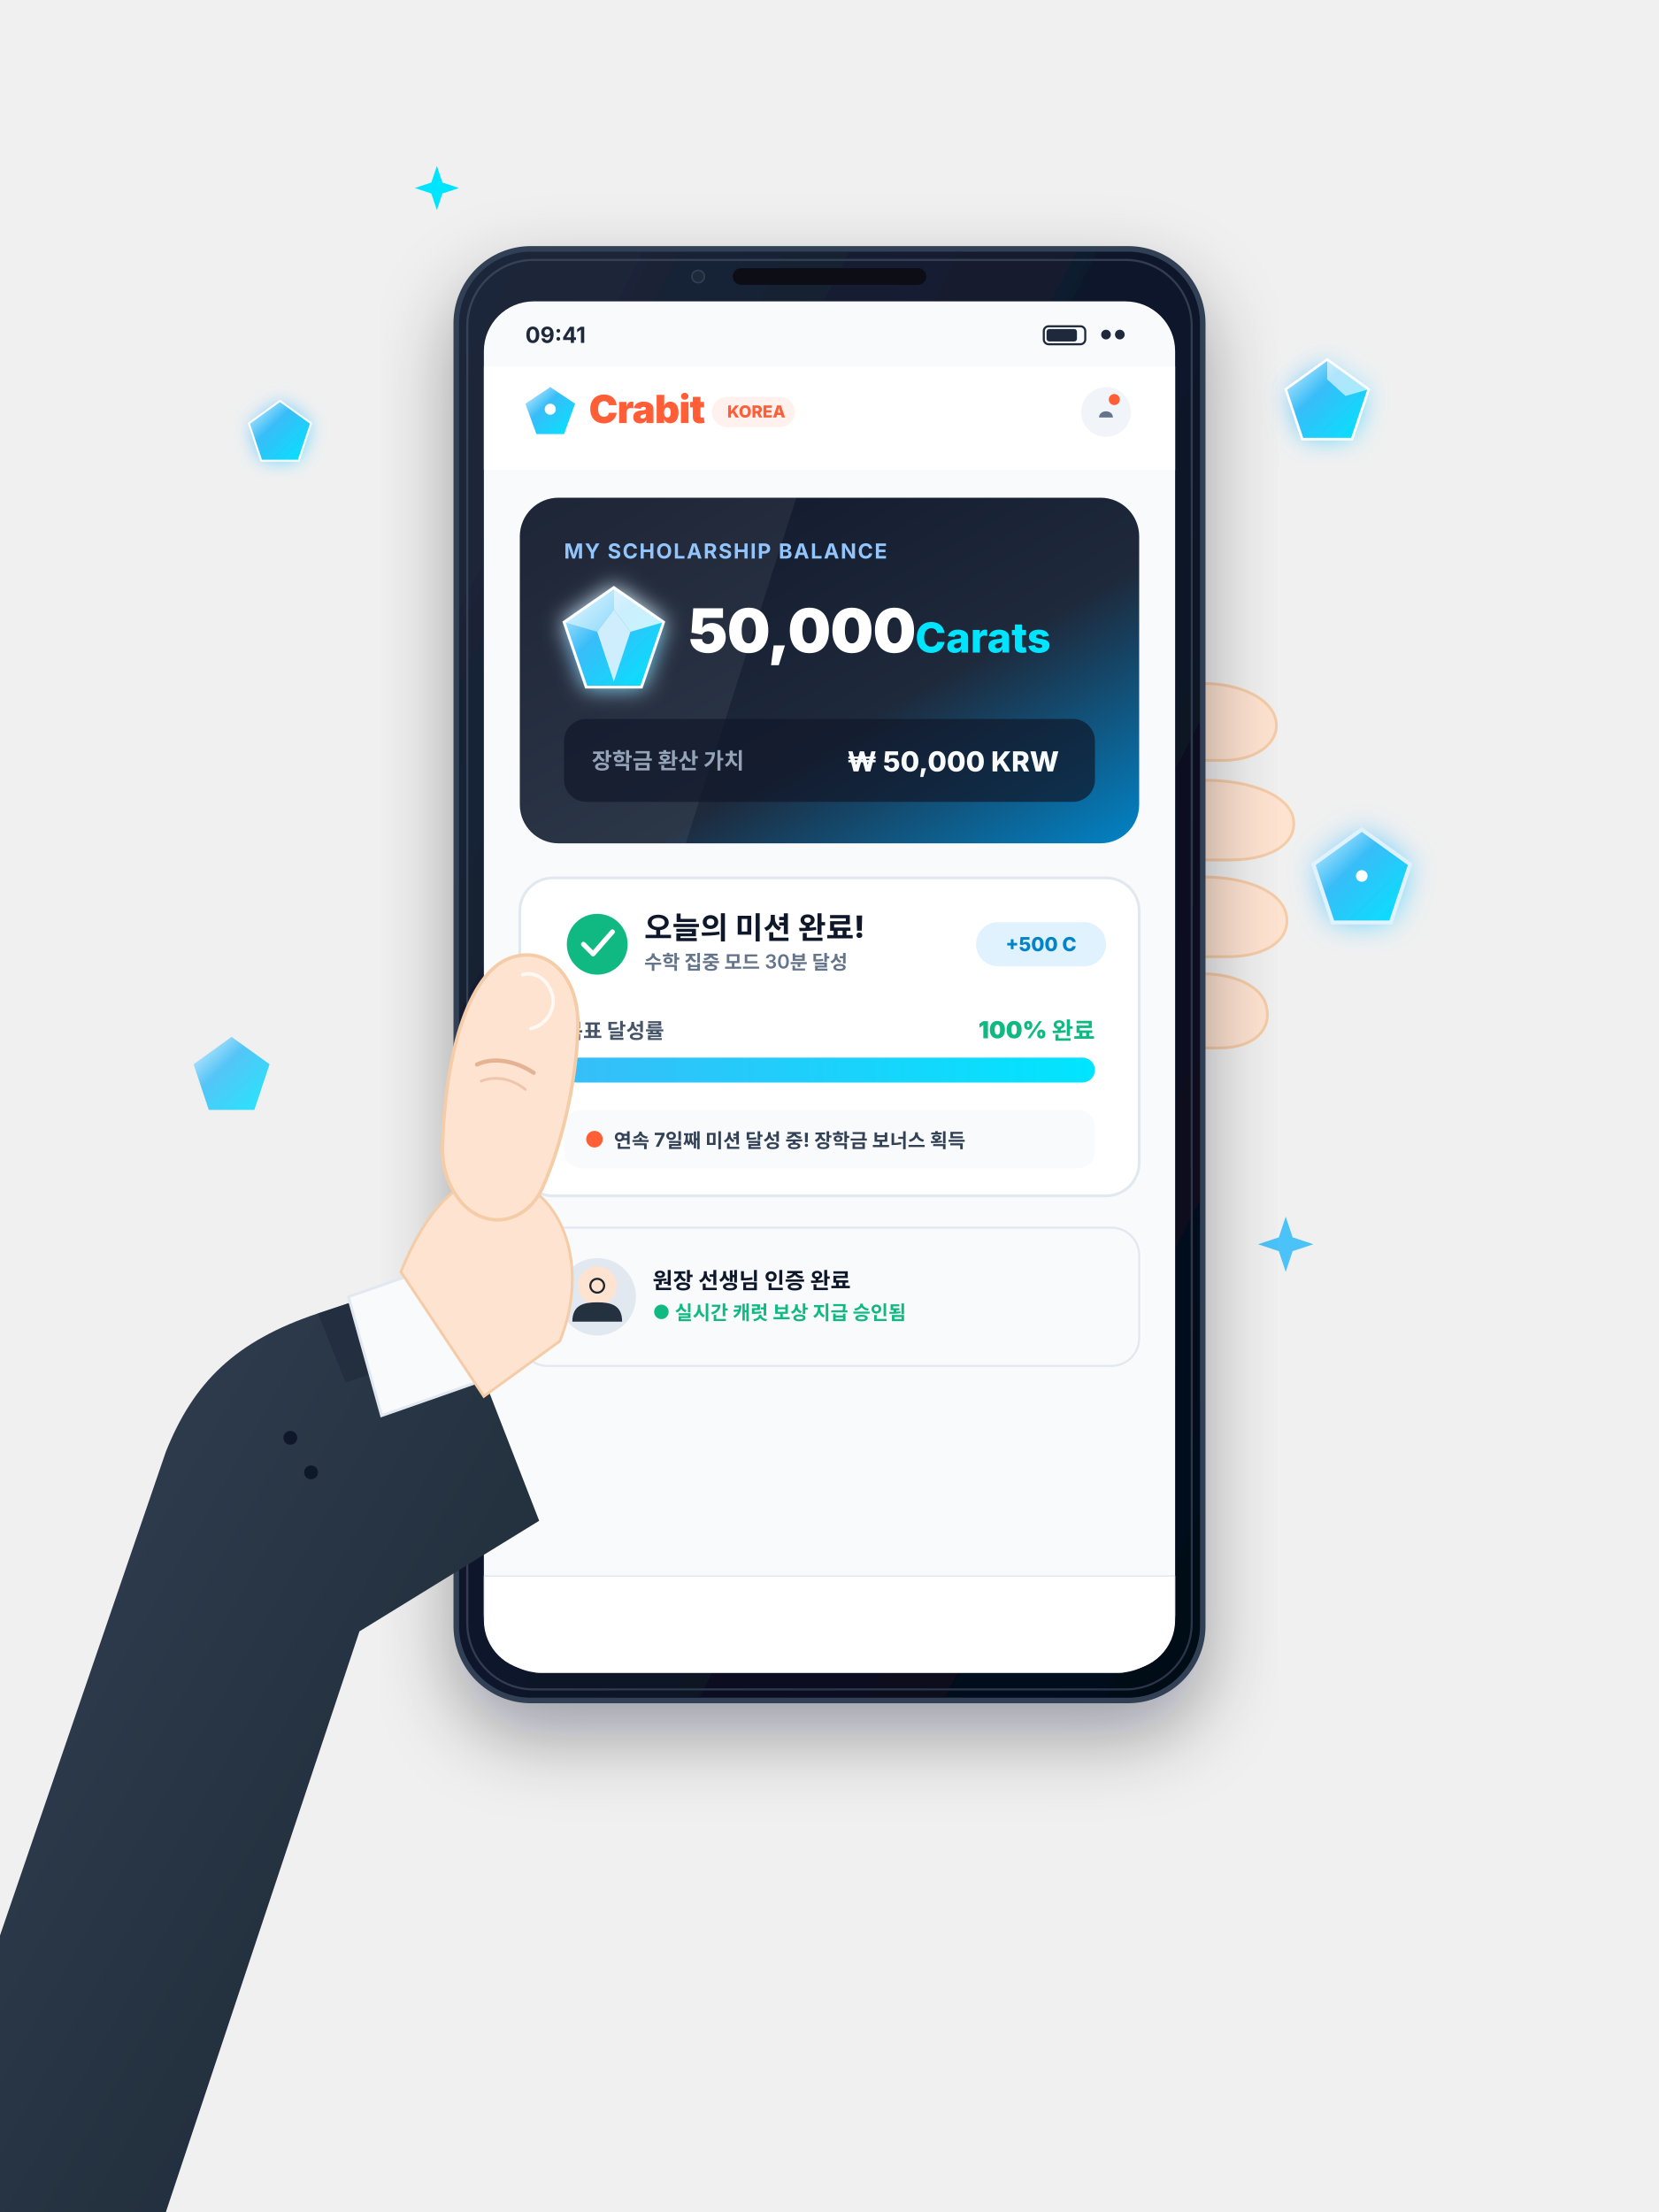
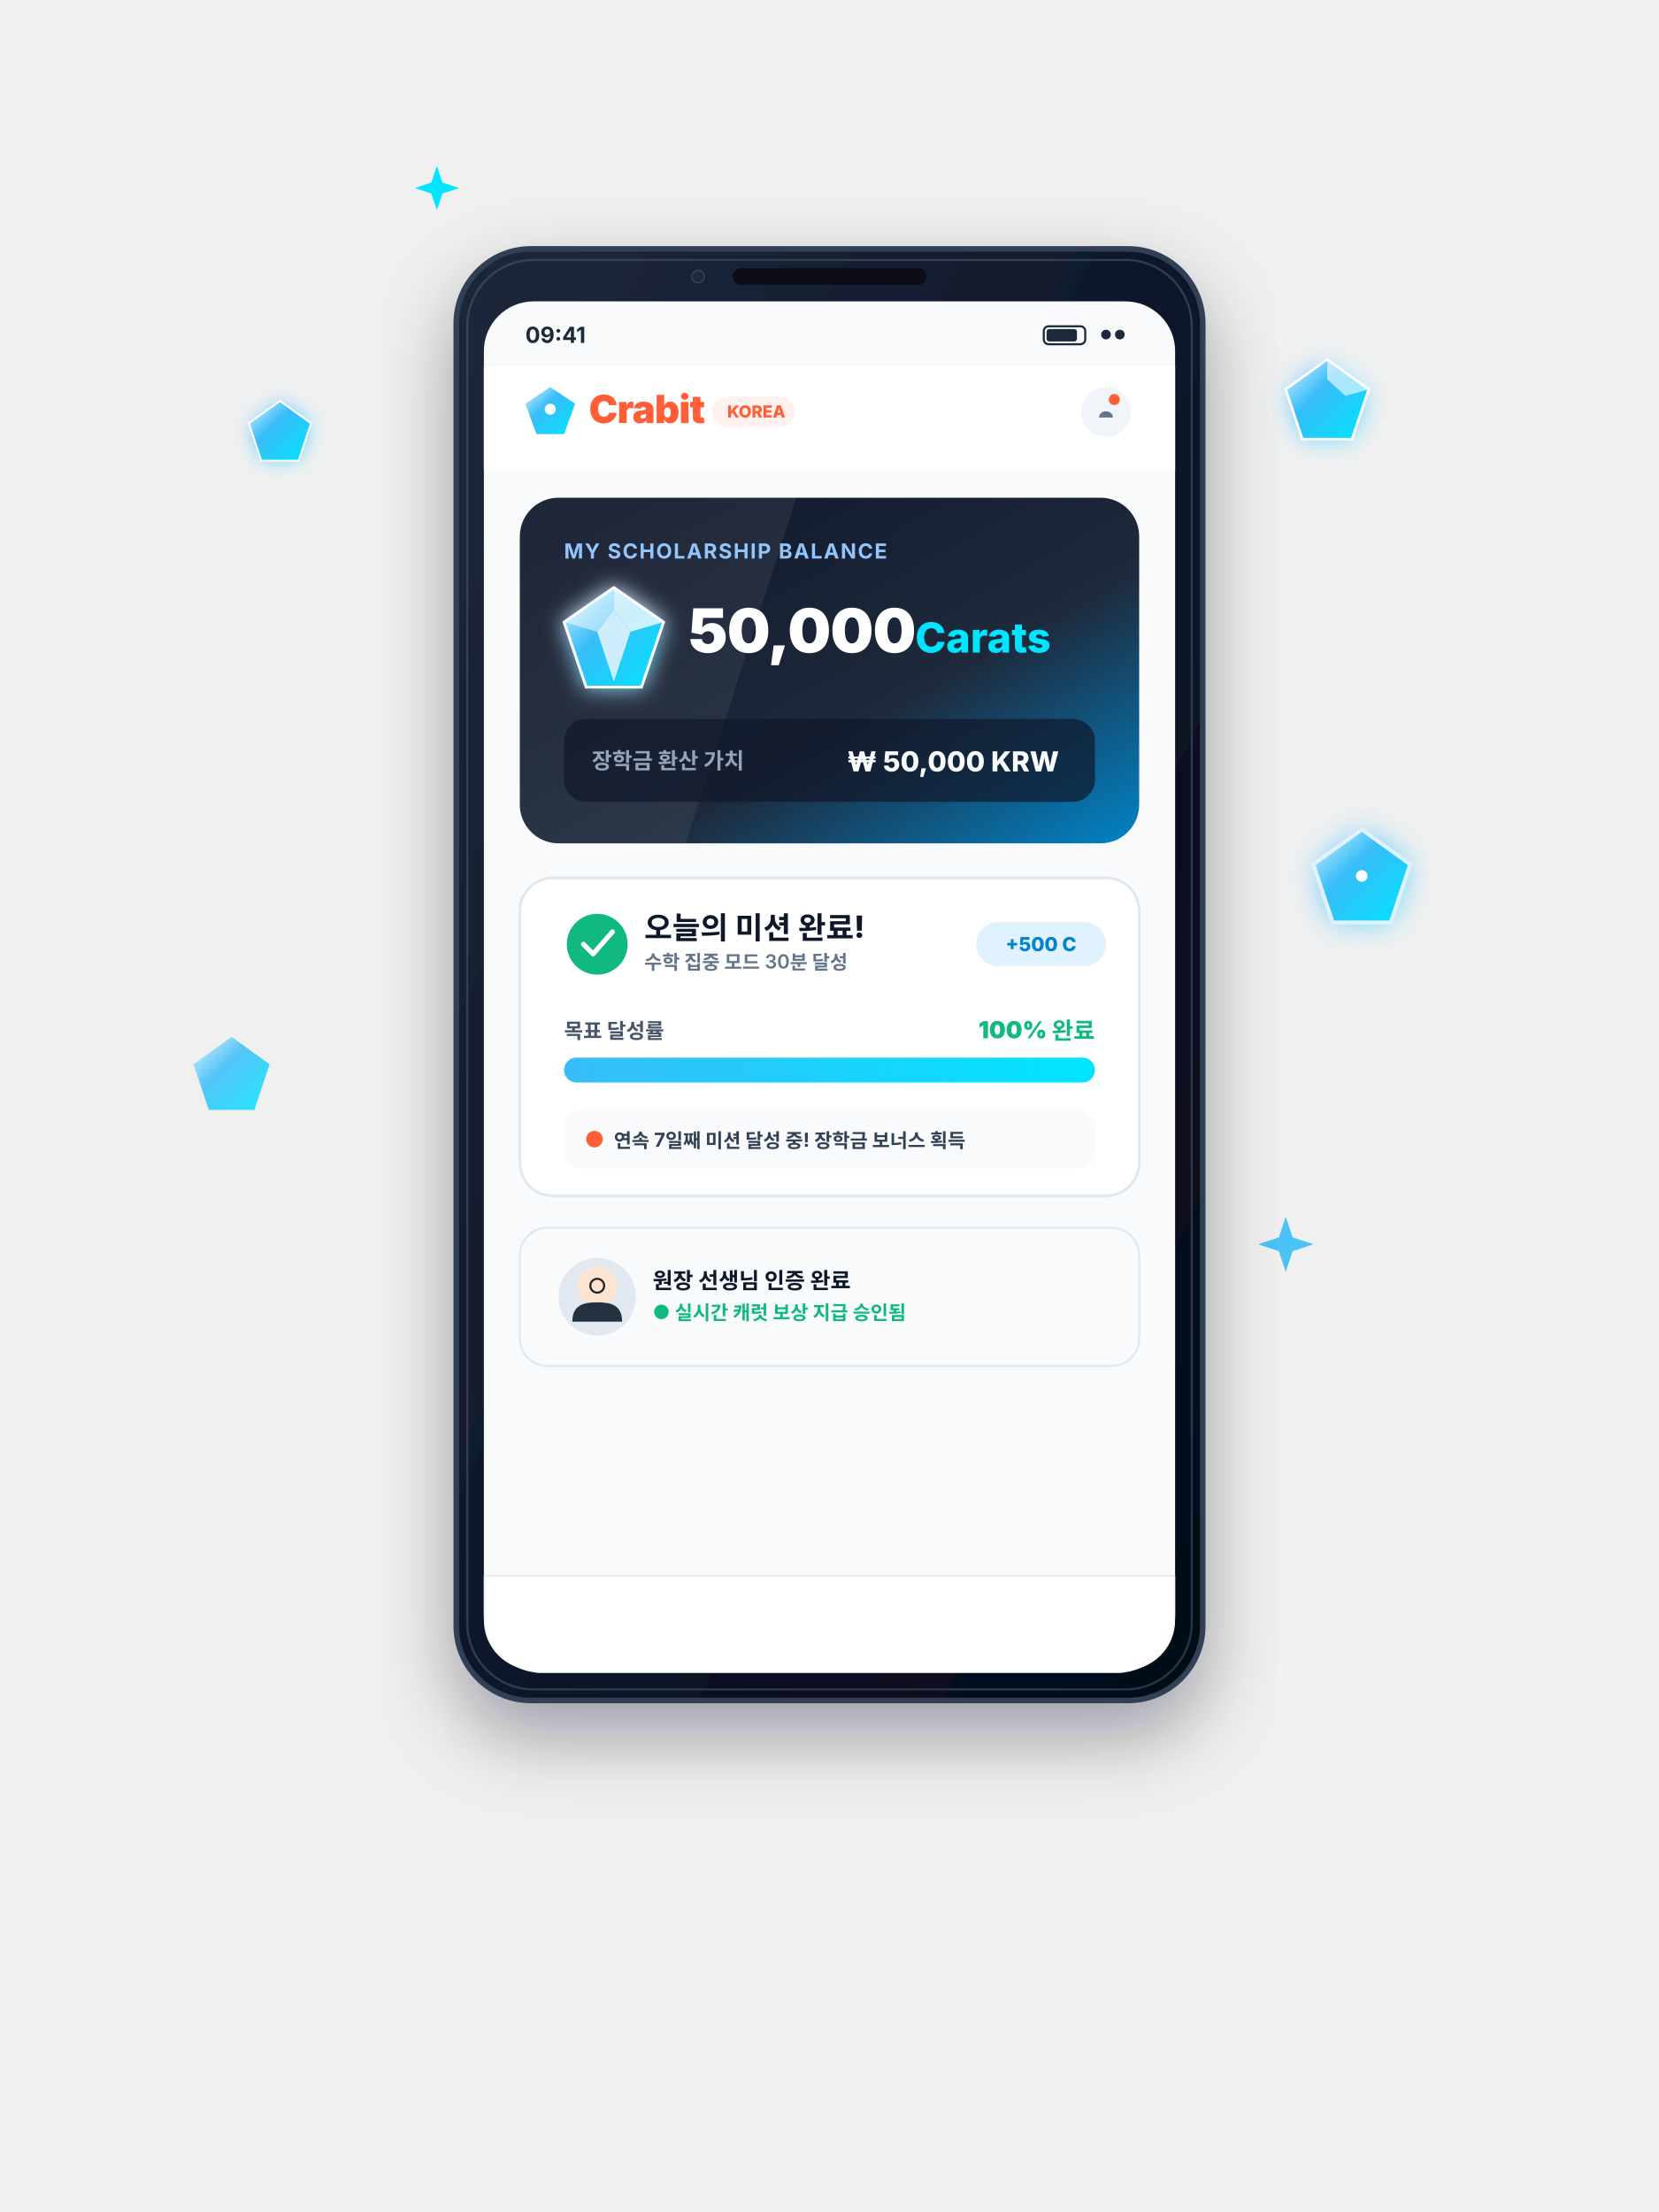
<svg xmlns="http://www.w3.org/2000/svg" viewBox="0 0 1200 1600" width="1200" height="1600" id="svg_crabit_phone_hero" preserveAspectRatio="xMidYMid meet">
  <defs>
    <linearGradient id="phone_body_grad" x1="0%" y1="0%" x2="100%" y2="100%">
      <stop offset="0%" stop-color="#1E293B" />
      <stop offset="50%" stop-color="#0F172A" />
      <stop offset="100%" stop-color="#020617" />
    </linearGradient>
    <linearGradient id="balance_card_grad" x1="0%" y1="0%" x2="100%" y2="100%">
      <stop offset="0%" stop-color="#0F172A" />
      <stop offset="60%" stop-color="#1E293B" />
      <stop offset="100%" stop-color="#0284C7" />
    </linearGradient>
    <linearGradient id="gem_cyan_glow" x1="0%" y1="0%" x2="100%" y2="100%">
      <stop offset="0%" stop-color="#E0F2FE" />
      <stop offset="40%" stop-color="#38BDF8" />
      <stop offset="100%" stop-color="#00E5FF" />
    </linearGradient>
    <linearGradient id="progress_bar_grad" x1="0%" y1="0%" x2="100%" y2="0%">
      <stop offset="0%" stop-color="#38BDF8" />
      <stop offset="100%" stop-color="#00E5FF" />
    </linearGradient>
    <linearGradient id="director_sleeve_grad" x1="0%" y1="0%" x2="100%" y2="100%">
      <stop offset="0%" stop-color="#334155" />
      <stop offset="60%" stop-color="#24313F" />
      <stop offset="100%" stop-color="#1E293B" />
    </linearGradient>
    <filter id="phone_chassis_shadow" x="-10%" y="-10%" width="120%" height="120%">
      <feDropShadow dx="0" dy="24" stdDeviation="28" flood-color="#090D16" flood-opacity="0.35" />
    </filter>
    <filter id="cyan_glow_filter" x="-30%" y="-30%" width="160%" height="160%">
      <feGaussianBlur stdDeviation="8" result="blur" />
      <feComposite in="SourceGraphic" in2="blur" operator="over" />
    </filter>
    <clipPath id="phone_screen_clip">
      <rect x="350" y="200" width="500" height="1010" rx="42" />
    </clipPath>
  </defs>
  <g id="floating_carat_particles">
    <g id="particle_gem_1" transform="translate(930, 260) scale(1.2)" filter="url(#cyan_glow_filter)">
      <polygon points="25,0 50,18 40,48 10,48 0,18" fill="url(#gem_cyan_glow)" stroke="#FFFFFF" stroke-width="1.5" />
      <polygon points="25,0 50,18 36,22 25,12" fill="#FFFFFF" opacity="0.6" />
    </g>
    <g id="particle_gem_2" transform="translate(180, 290) scale(0.9)" filter="url(#cyan_glow_filter)">
      <polygon points="25,0 50,18 40,48 10,48 0,18" fill="url(#gem_cyan_glow)" stroke="#FFFFFF" stroke-width="1.5" />
    </g>
    <g id="particle_gem_3" transform="translate(950, 600) scale(1.4)" filter="url(#cyan_glow_filter)">
      <polygon points="25,0 50,18 40,48 10,48 0,18" fill="url(#gem_cyan_glow)" stroke="#E0F2FE" stroke-width="2" />
      <circle cx="25" cy="24" r="3" fill="#FFFFFF" />
    </g>
    <g id="particle_gem_4" transform="translate(140, 750) scale(1.1)">
      <polygon points="25,0 50,18 40,48 10,48 0,18" fill="url(#gem_cyan_glow)" opacity="0.85" />
    </g>
    <g id="particle_sparkle_1" transform="translate(300, 120)">
      <polygon points="16,0 20,12 32,16 20,20 16,32 12,20 0,16 12,12" fill="#00E5FF" />
    </g>
    <g id="particle_sparkle_2" transform="translate(910, 880)">
      <polygon points="20,0 25,15 40,20 25,25 20,40 15,25 0,20 15,15" fill="#38BDF8" opacity="0.9" />
    </g>
-   </g>
-   <g id="director_supporting_fingers" transform="translate(860, 480)">
-     <path id="director_finger_index" d="M 0,15 C 25,12 55,20 62,38 C 68,54 52,70 25,70 L 0,70 Z" fill="#FFE3D1" stroke="#F5CCA8" stroke-width="2" />
-     <path id="director_finger_middle" d="M 0,85 C 30,82 68,90 75,110 C 80,128 62,142 30,142 L 0,142 Z" fill="#FFE3D1" stroke="#F5CCA8" stroke-width="2" />
-     <path id="director_finger_ring" d="M 0,155 C 28,152 64,160 70,180 C 75,198 58,212 28,212 L 0,212 Z" fill="#FFE3D1" stroke="#F5CCA8" stroke-width="2" />
-     <path id="director_finger_pinky" d="M 0,225 C 24,222 52,230 56,248 C 60,264 48,278 22,278 L 0,278 Z" fill="#FFE3D1" stroke="#F5CCA8" stroke-width="2" />
  </g>
  <g id="smartphone_chassis" filter="url(#phone_chassis_shadow)">
    <rect id="phone_outer_bezel" x="330" y="180" width="540" height="1050" rx="54" fill="url(#phone_body_grad)" stroke="#334155" stroke-width="4" />
    <rect id="phone_inner_bezel_border" x="338" y="188" width="524" height="1034" rx="48" fill="none" stroke="#475569" stroke-width="1.5" opacity="0.6" />
    <rect id="phone_speaker_notch" x="530" y="194" width="140" height="12" rx="6" fill="#090D16" />
    <circle id="phone_front_camera" cx="505" cy="200" r="4.5" fill="#1E293B" stroke="#334155" stroke-width="1" />
    <rect id="phone_screen_glass" x="350" y="218" width="500" height="990" rx="36" fill="#F8FAFC" />
  </g>
  <g id="crabit_app_ui" clip-path="url(#phone_screen_clip)">
    <g id="app_header_bar">
      <text x="380" y="248" fill="#1E293B" font-size="16" font-weight="700" font-family="system-ui, -apple-system, sans-serif">09:41</text>
      <circle cx="800" cy="242" r="3.5" fill="#1E293B" />
      <circle cx="810" cy="242" r="3.5" fill="#1E293B" />
      <rect x="755" y="236" width="30" height="13" rx="3.5" fill="none" stroke="#1E293B" stroke-width="1.5" />
      <rect x="757" y="238" width="22" height="9" rx="2" fill="#1E293B" />
      <rect x="350" y="265" width="500" height="75" fill="#FFFFFF" />
      <g id="crabit_logo_header" transform="translate(380, 280)">
        <polygon points="18,0 36,12 28,34 8,34 0,12" fill="url(#gem_cyan_glow)" />
        <circle cx="18" cy="16" r="4" fill="#FFFFFF" />
        <text x="46" y="26" fill="#FF5E36" font-size="28" font-weight="900" letter-spacing="-0.5" font-family="system-ui, -apple-system, sans-serif">Crabit</text>
        <rect x="135" y="7" width="60" height="22" rx="11" fill="#FFF1EE" />
        <text x="146" y="22" fill="#FF5E36" font-size="12" font-weight="800" font-family="system-ui, -apple-system, sans-serif">KOREA</text>
      </g>
      <circle cx="800" cy="298" r="18" fill="#F1F5F9" />
      <path d="M795,302 C795,296 805,296 805,302 Z" fill="#64748B" />
      <circle cx="806" cy="289" r="4" fill="#FF5E36" />
    </g>
    <g id="main_balance_card" transform="translate(376, 360)">
      <rect width="448" height="250" rx="28" fill="url(#balance_card_grad)" />
      <path d="M0,0 L200,0 L120,250 L0,250 Z" fill="#FFFFFF" opacity="0.06" />
      <text x="32" y="44" fill="#93C5FD" font-size="15" font-weight="700" letter-spacing="1" font-family="system-ui, -apple-system, sans-serif">MY SCHOLARSHIP BALANCE</text>
      <g id="balance_carat_icon" transform="translate(32, 65)" filter="url(#cyan_glow_filter)">
        <polygon points="36,0 72,25 56,72 16,72 0,25" fill="url(#gem_cyan_glow)" stroke="#FFFFFF" stroke-width="2" />
        <polygon points="36,0 72,25 48,32 36,16" fill="#FFFFFF" opacity="0.75" />
        <polygon points="36,0 0,25 24,32 36,16" fill="#FFFFFF" opacity="0.5" />
        <polygon points="36,16 48,32 36,68 24,32" fill="#E0F2FE" opacity="0.9" />
      </g>
      <text x="122" y="112" fill="#FFFFFF" font-size="44" font-weight="900" letter-spacing="-0.5" font-family="system-ui, -apple-system, sans-serif">50,000</text>
      <text x="286" y="112" fill="#00E5FF" font-size="30" font-weight="800" font-family="system-ui, -apple-system, sans-serif"> Carats</text>
      <rect x="32" y="160" width="384" height="60" rx="16" fill="#0F172A" opacity="0.7" />
      <text x="52" y="196" fill="#94A3B8" font-size="16" font-weight="600" font-family="system-ui, -apple-system, sans-serif">장학금 환산 가치</text>
      <text x="390" y="198" fill="#F8FAFC" font-size="20" font-weight="800" text-anchor="end" font-family="system-ui, -apple-system, sans-serif">₩ 50,000 KRW</text>
    </g>
    <g id="active_mission_card" transform="translate(376, 635)">
      <rect width="448" height="230" rx="24" fill="#FFFFFF" stroke="#E2E8F0" stroke-width="2" />
      <circle cx="56" cy="48" r="22" fill="#10B981" />
      <path d="M46,48 L53,55 L67,39" fill="none" stroke="#FFFFFF" stroke-width="3.5" stroke-linecap="round" stroke-linejoin="round" />
      <text x="90" y="44" fill="#0F172A" font-size="22" font-weight="800" font-family="system-ui, -apple-system, sans-serif">오늘의 미션 완료!</text>
      <text x="90" y="66" fill="#64748B" font-size="14" font-weight="600" font-family="system-ui, -apple-system, sans-serif">수학 집중 모드 30분 달성</text>
      <rect x="330" y="32" width="94" height="32" rx="16" fill="#E0F2FE" />
      <text x="377" y="53" fill="#0284C7" font-size="14" font-weight="800" text-anchor="middle" font-family="system-ui, -apple-system, sans-serif">+500 C</text>
      <g id="mission_progress_group" transform="translate(32, 98)">
        <text x="0" y="18" fill="#475569" font-size="15" font-weight="700" font-family="system-ui, -apple-system, sans-serif">목표 달성률</text>
        <text x="384" y="18" fill="#10B981" font-size="17" font-weight="900" text-anchor="end" font-family="system-ui, -apple-system, sans-serif">100% 완료</text>
        <rect x="0" y="32" width="384" height="18" rx="9" fill="#F1F5F9" />
        <rect id="mission_progress_fill" x="0" y="32" width="384" height="18" rx="9" fill="url(#progress_bar_grad)" />
      </g>
      <rect x="32" y="168" width="384" height="42" rx="12" fill="#F8FAFC" />
      <circle cx="54" cy="189" r="6" fill="#FF5E36" />
      <text x="68" y="195" fill="#334155" font-size="14" font-weight="700" font-family="system-ui, -apple-system, sans-serif">연속 7일째 미션 달성 중! 장학금 보너스 획득</text>
    </g>
    <g id="academy_director_status_bar" transform="translate(376, 888)">
      <rect width="448" height="100" rx="20" fill="#F8FAFC" stroke="#E2E8F0" stroke-width="1.5" />
      <circle cx="56" cy="50" r="28" fill="#E2E8F0" />
      <circle cx="56" cy="42" r="14" fill="#FFE3D1" />
      <path d="M38,68 C38,56 46,54 56,54 C66,54 74,56 74,68 Z" fill="#24313F" />
      <circle cx="56" cy="42" r="5" fill="none" stroke="#1E252D" stroke-width="1.5" />
      <text x="96" y="44" fill="#0F172A" font-size="16" font-weight="800" font-family="system-ui, -apple-system, sans-serif">원장 선생님 인증 완료</text>
      <text x="96" y="66" fill="#10B981" font-size="14" font-weight="700" font-family="system-ui, -apple-system, sans-serif">● 실시간 캐럿 보상 지급 승인됨</text>
    </g>
    <g id="app_bottom_dock" transform="translate(350, 1140)">
      <rect width="500" height="70" fill="#FFFFFF" stroke="#E2E8F0" stroke-width="1" />
      <circle cx="410" cy="1170" r="6" fill="#FF5E36" />
      <circle cx="500" cy="1170" r="6" fill="#94A3B8" />
      <circle cx="600" cy="1170" r="8" fill="#00E5FF" />
      <circle cx="700" cy="1170" r="6" fill="#94A3B8" />
      <rect x="520" y="1195" width="160" height="5" rx="2.5" fill="#1E293B" />
    </g>
  </g>
-   <g id="director_presenting_hand_rig">
-     <g id="director_suit_sleeve">
-       <path id="director_sleeve_body" d="M 0,1400 L 120,1050 C 140,1000 170,970 230,950 L 320,920 L 390,1100 L 260,1180 L 120,1600 L 0,1600 Z" fill="url(#director_sleeve_grad)" />
-       <path d="M 230,950 L 320,920 L 340,970 L 250,1000 Z" fill="#1E293B" opacity="0.6" />
-       <circle cx="210" cy="1040" r="5" fill="#0F172A" />
-       <circle cx="225" cy="1065" r="5" fill="#0F172A" />
-     </g>
-     <g id="director_shirt_cuff">
-       <path id="white_shirt_cuff_band" d="M 252,938 L 332,910 C 342,906 354,912 358,924 L 372,968 C 376,980 368,992 356,996 L 276,1024 Z" fill="#F8FAFC" stroke="#E2E8F0" stroke-width="2" />
-     </g>
-     <g id="director_hand_palm_thumb">
-       <path id="director_palm_base" d="M 290,920 C 310,870 340,840 375,855 C 410,870 425,920 405,970 L 350,1010 Z" fill="#FFE3D1" stroke="#F5CCA8" stroke-width="2" />
-       <path id="director_fleshy_thumb" d="M 320,830 C 322,760 340,700 372,692 C 398,685 418,708 418,740 C 418,775 408,825 392,860 C 380,885 352,890 334,870 C 324,858 320,845 320,830 Z" fill="#FFE3D1" stroke="#F5CCA8" stroke-width="2.5" />
-       <path d="M 345,770 C 358,764 374,768 386,776" fill="none" stroke="#E5B293" stroke-width="3" stroke-linecap="round" />
-       <path d="M 348,782 C 358,778 370,780 380,788" fill="none" stroke="#E5B293" stroke-width="2" stroke-linecap="round" opacity="0.6" />
-       <path id="thumb_nail_subtle" d="M 378,705 C 388,702 398,710 400,722 C 401,732 394,742 384,744" fill="none" stroke="#FFFFFF" stroke-width="2.5" stroke-linecap="round" opacity="0.75" />
-     </g>
-   </g>
</svg>
